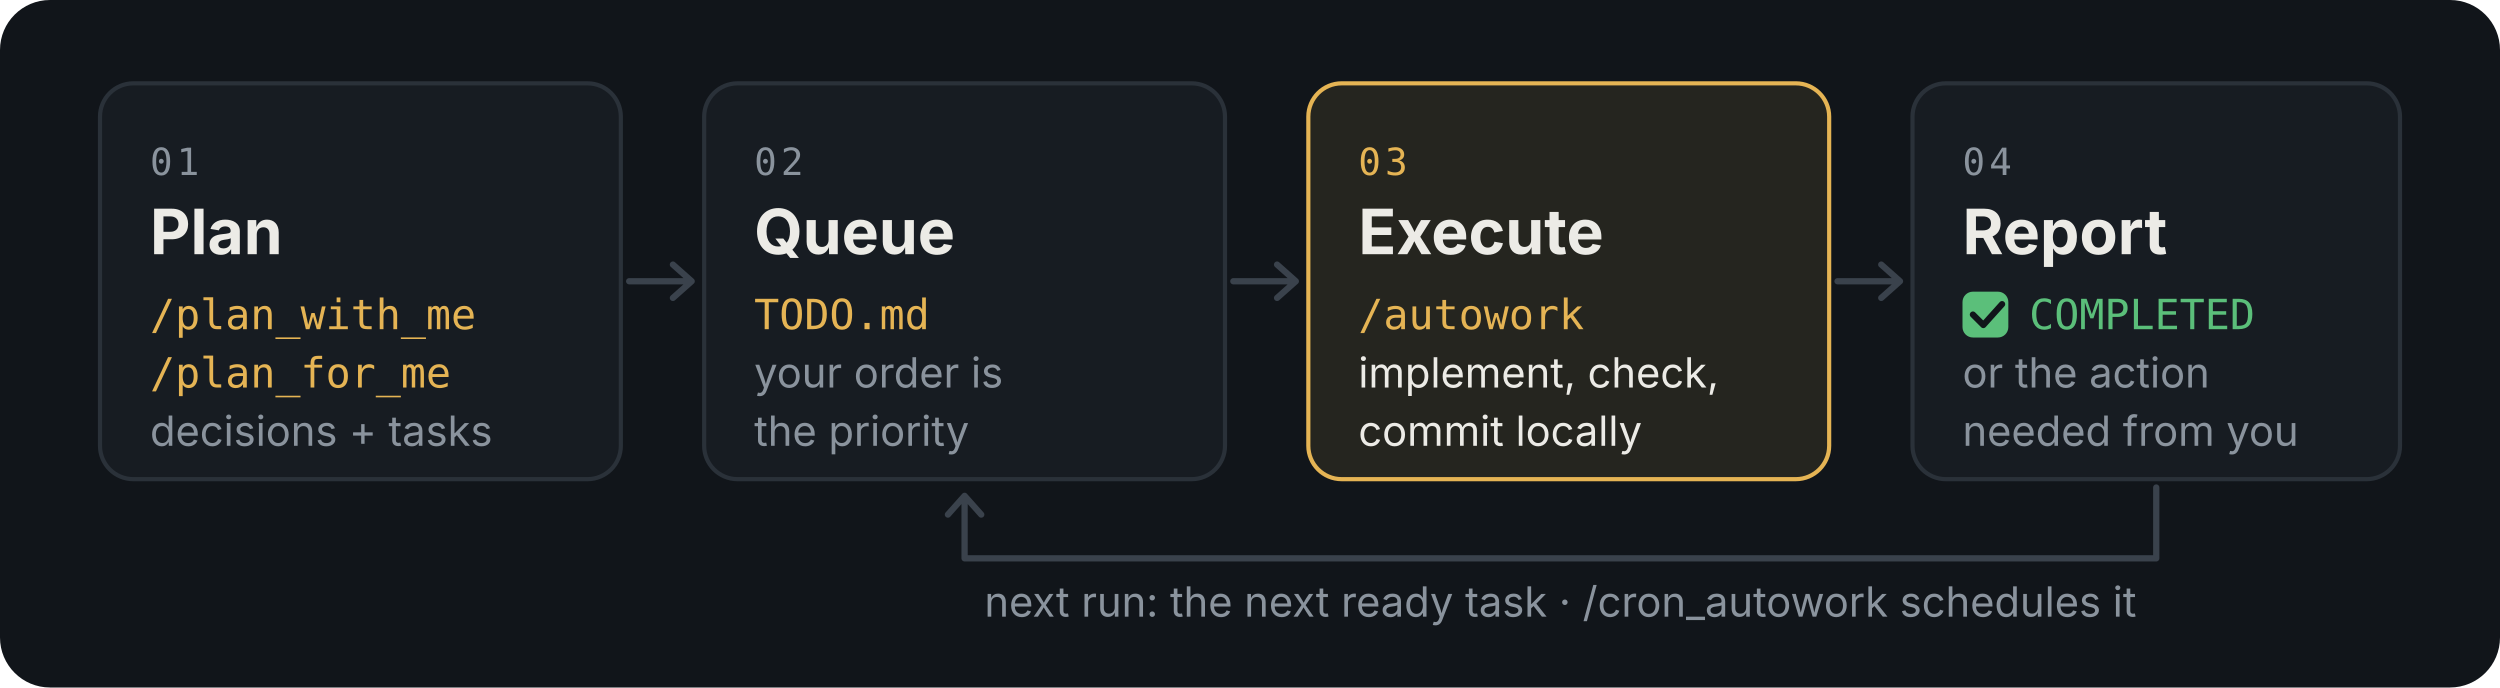
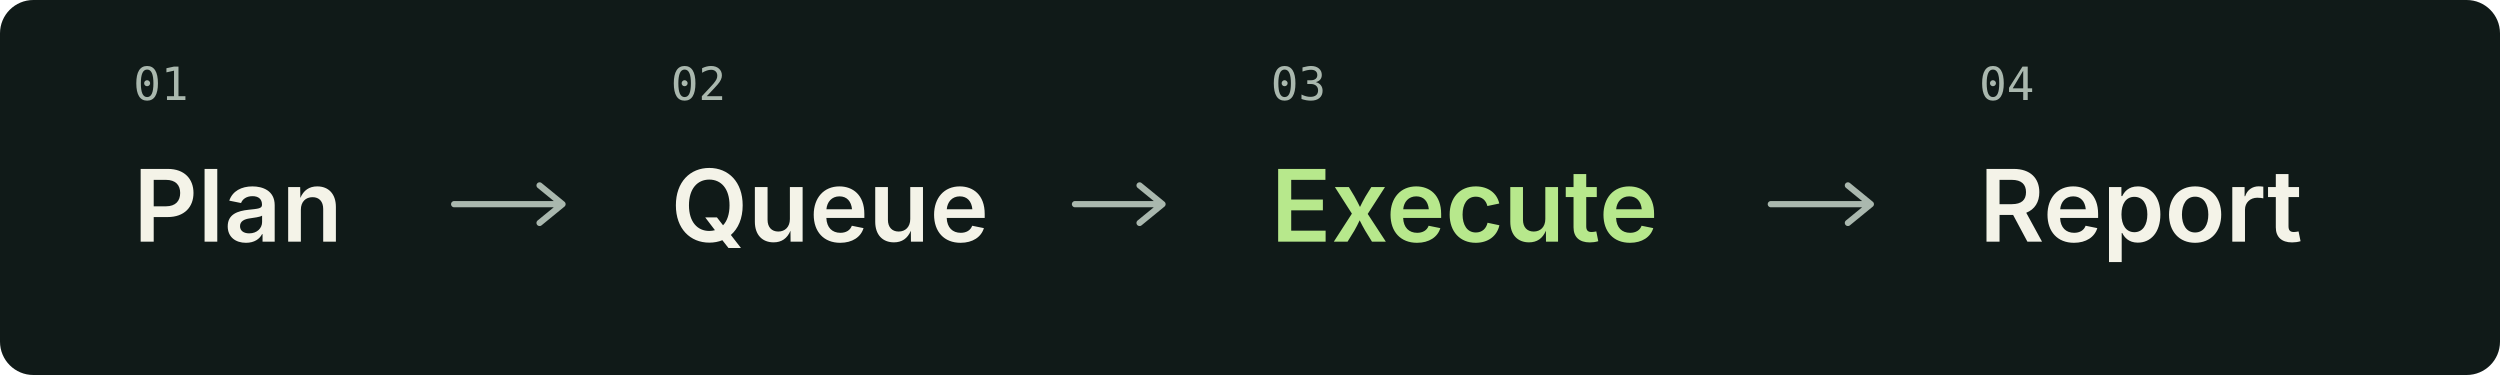
- <svg xmlns="http://www.w3.org/2000/svg" width="1200" height="330" viewBox="0 0 1200 330" role="img" aria-labelledby="title desc">
-   <rect width="1200" height="330" rx="24" fill="#11151a" />
-   <g font-family="-apple-system, BlinkMacSystemFont, 'Segoe UI', sans-serif">
-     <g id="plan" transform="translate(48 40)">
-       <rect width="250" height="190" rx="16" fill="#171c22" stroke="#2a3139" stroke-width="2" />
-       <text x="24" y="44" font-size="18" font-family="ui-monospace, SFMono-Regular, Menlo, monospace" fill="#8a939d" letter-spacing="2">01</text>
-       <text x="24" y="82" font-size="30" font-weight="700" fill="#ecebe6">Plan</text>
-       <text x="24" y="118" font-size="20" font-family="ui-monospace, SFMono-Regular, Menlo, monospace" fill="#e5b454">/plan_with_me</text>
-       <text x="24" y="146" font-size="20" font-family="ui-monospace, SFMono-Regular, Menlo, monospace" fill="#e5b454">/plan_for_me</text>
-       <text x="24" y="174" font-size="20" fill="#8a939d">decisions + tasks</text>
-     </g>
-     <g id="queue" transform="translate(338 40)">
-       <rect width="250" height="190" rx="16" fill="#171c22" stroke="#2a3139" stroke-width="2" />
-       <text x="24" y="44" font-size="18" font-family="ui-monospace, SFMono-Regular, Menlo, monospace" fill="#8a939d" letter-spacing="2">02</text>
-       <text x="24" y="82" font-size="30" font-weight="700" fill="#ecebe6">Queue</text>
-       <text x="24" y="118" font-size="20" font-family="ui-monospace, SFMono-Regular, Menlo, monospace" fill="#e5b454">TODO.md</text>
-       <text x="24" y="146" font-size="20" fill="#8a939d">your order is</text>
-       <text x="24" y="174" font-size="20" fill="#8a939d">the priority</text>
-     </g>
-     <g id="execute" transform="translate(628 40)">
-       <rect width="250" height="190" rx="16" fill="#e5b454" fill-opacity="0.10" stroke="#e5b454" stroke-width="2" />
-       <text x="24" y="44" font-size="18" font-family="ui-monospace, SFMono-Regular, Menlo, monospace" fill="#e5b454" letter-spacing="2">03</text>
-       <text x="24" y="82" font-size="30" font-weight="700" fill="#ecebe6">Execute</text>
-       <text x="24" y="118" font-size="20" font-family="ui-monospace, SFMono-Regular, Menlo, monospace" fill="#e5b454">/autowork</text>
-       <text x="24" y="146" font-size="20" fill="#ecebe6">implement, check,</text>
-       <text x="24" y="174" font-size="20" fill="#ecebe6">commit locally</text>
-     </g>
-     <g id="report" transform="translate(918 40)">
-       <rect width="234" height="190" rx="16" fill="#171c22" stroke="#2a3139" stroke-width="2" />
-       <text x="24" y="44" font-size="18" font-family="ui-monospace, SFMono-Regular, Menlo, monospace" fill="#8a939d" letter-spacing="2">04</text>
-       <text x="24" y="82" font-size="30" font-weight="700" fill="#ecebe6">Report</text>
-       <rect x="24" y="100" width="22" height="22" rx="5" fill="#5bbf7a" />
-       <path d="M29 111 l5 5 l9 -10" fill="none" stroke="#11151a" stroke-width="3" stroke-linecap="round" stroke-linejoin="round" />
-       <text x="56" y="118" font-size="20" font-family="ui-monospace, SFMono-Regular, Menlo, monospace" fill="#5bbf7a">COMPLETED</text>
-       <text x="24" y="146" font-size="20" fill="#8a939d">or the action</text>
-       <text x="24" y="174" font-size="20" fill="#8a939d">needed from you</text>
-     </g>
-     <g id="arrows" fill="none" stroke="#3a424c" stroke-width="3" stroke-linecap="round" stroke-linejoin="round">
-       <path d="M302 135 h30 m-9 -8 l9 8 l-9 8" />
-       <path d="M592 135 h30 m-9 -8 l9 8 l-9 8" />
-       <path d="M882 135 h30 m-9 -8 l9 8 l-9 8" />
-       <path d="M1035 234 v34 h-572 v-30 m-8 9 l8 -9 l8 9" />
-     </g>
-     <text x="749" y="296" font-size="20" fill="#8a939d" text-anchor="middle">next run: the next ready task  ·  /cron_autowork schedules it</text>
+ <svg xmlns="http://www.w3.org/2000/svg" width="1200" height="180" viewBox="0 0 1200 180" role="img" aria-labelledby="title desc">
+   <rect width="1200" height="180" rx="16" fill="#101a18" />
+   <g font-family="ui-monospace, 'DejaVu Sans Mono', monospace" font-size="22" fill="#aab8ae">
+     <text x="64" y="48">01</text>
+     <text x="322" y="48">02</text>
+     <text x="610" y="48">03</text>
+     <text x="950" y="48">04</text>
+   </g>
+   <g font-family="-apple-system, BlinkMacSystemFont, 'Segoe UI', sans-serif" font-size="48" font-weight="600" fill="#f4f3e8">
+     <text x="64" y="116">Plan</text>
+     <text x="322" y="116">Queue</text>
+     <text x="610" y="116" fill="#b7e88c">Execute</text>
+     <text x="950" y="116">Report</text>
+   </g>
+   <g fill="none" stroke="#aab8ae" stroke-width="3" stroke-linecap="round" stroke-linejoin="round">
+     <path d="M218 98 h52 m-11 -9 11 9 -11 9" />
+     <path d="M516 98 h42 m-11 -9 11 9 -11 9" />
+     <path d="M850 98 h48 m-11 -9 11 9 -11 9" />
  </g>
</svg>
